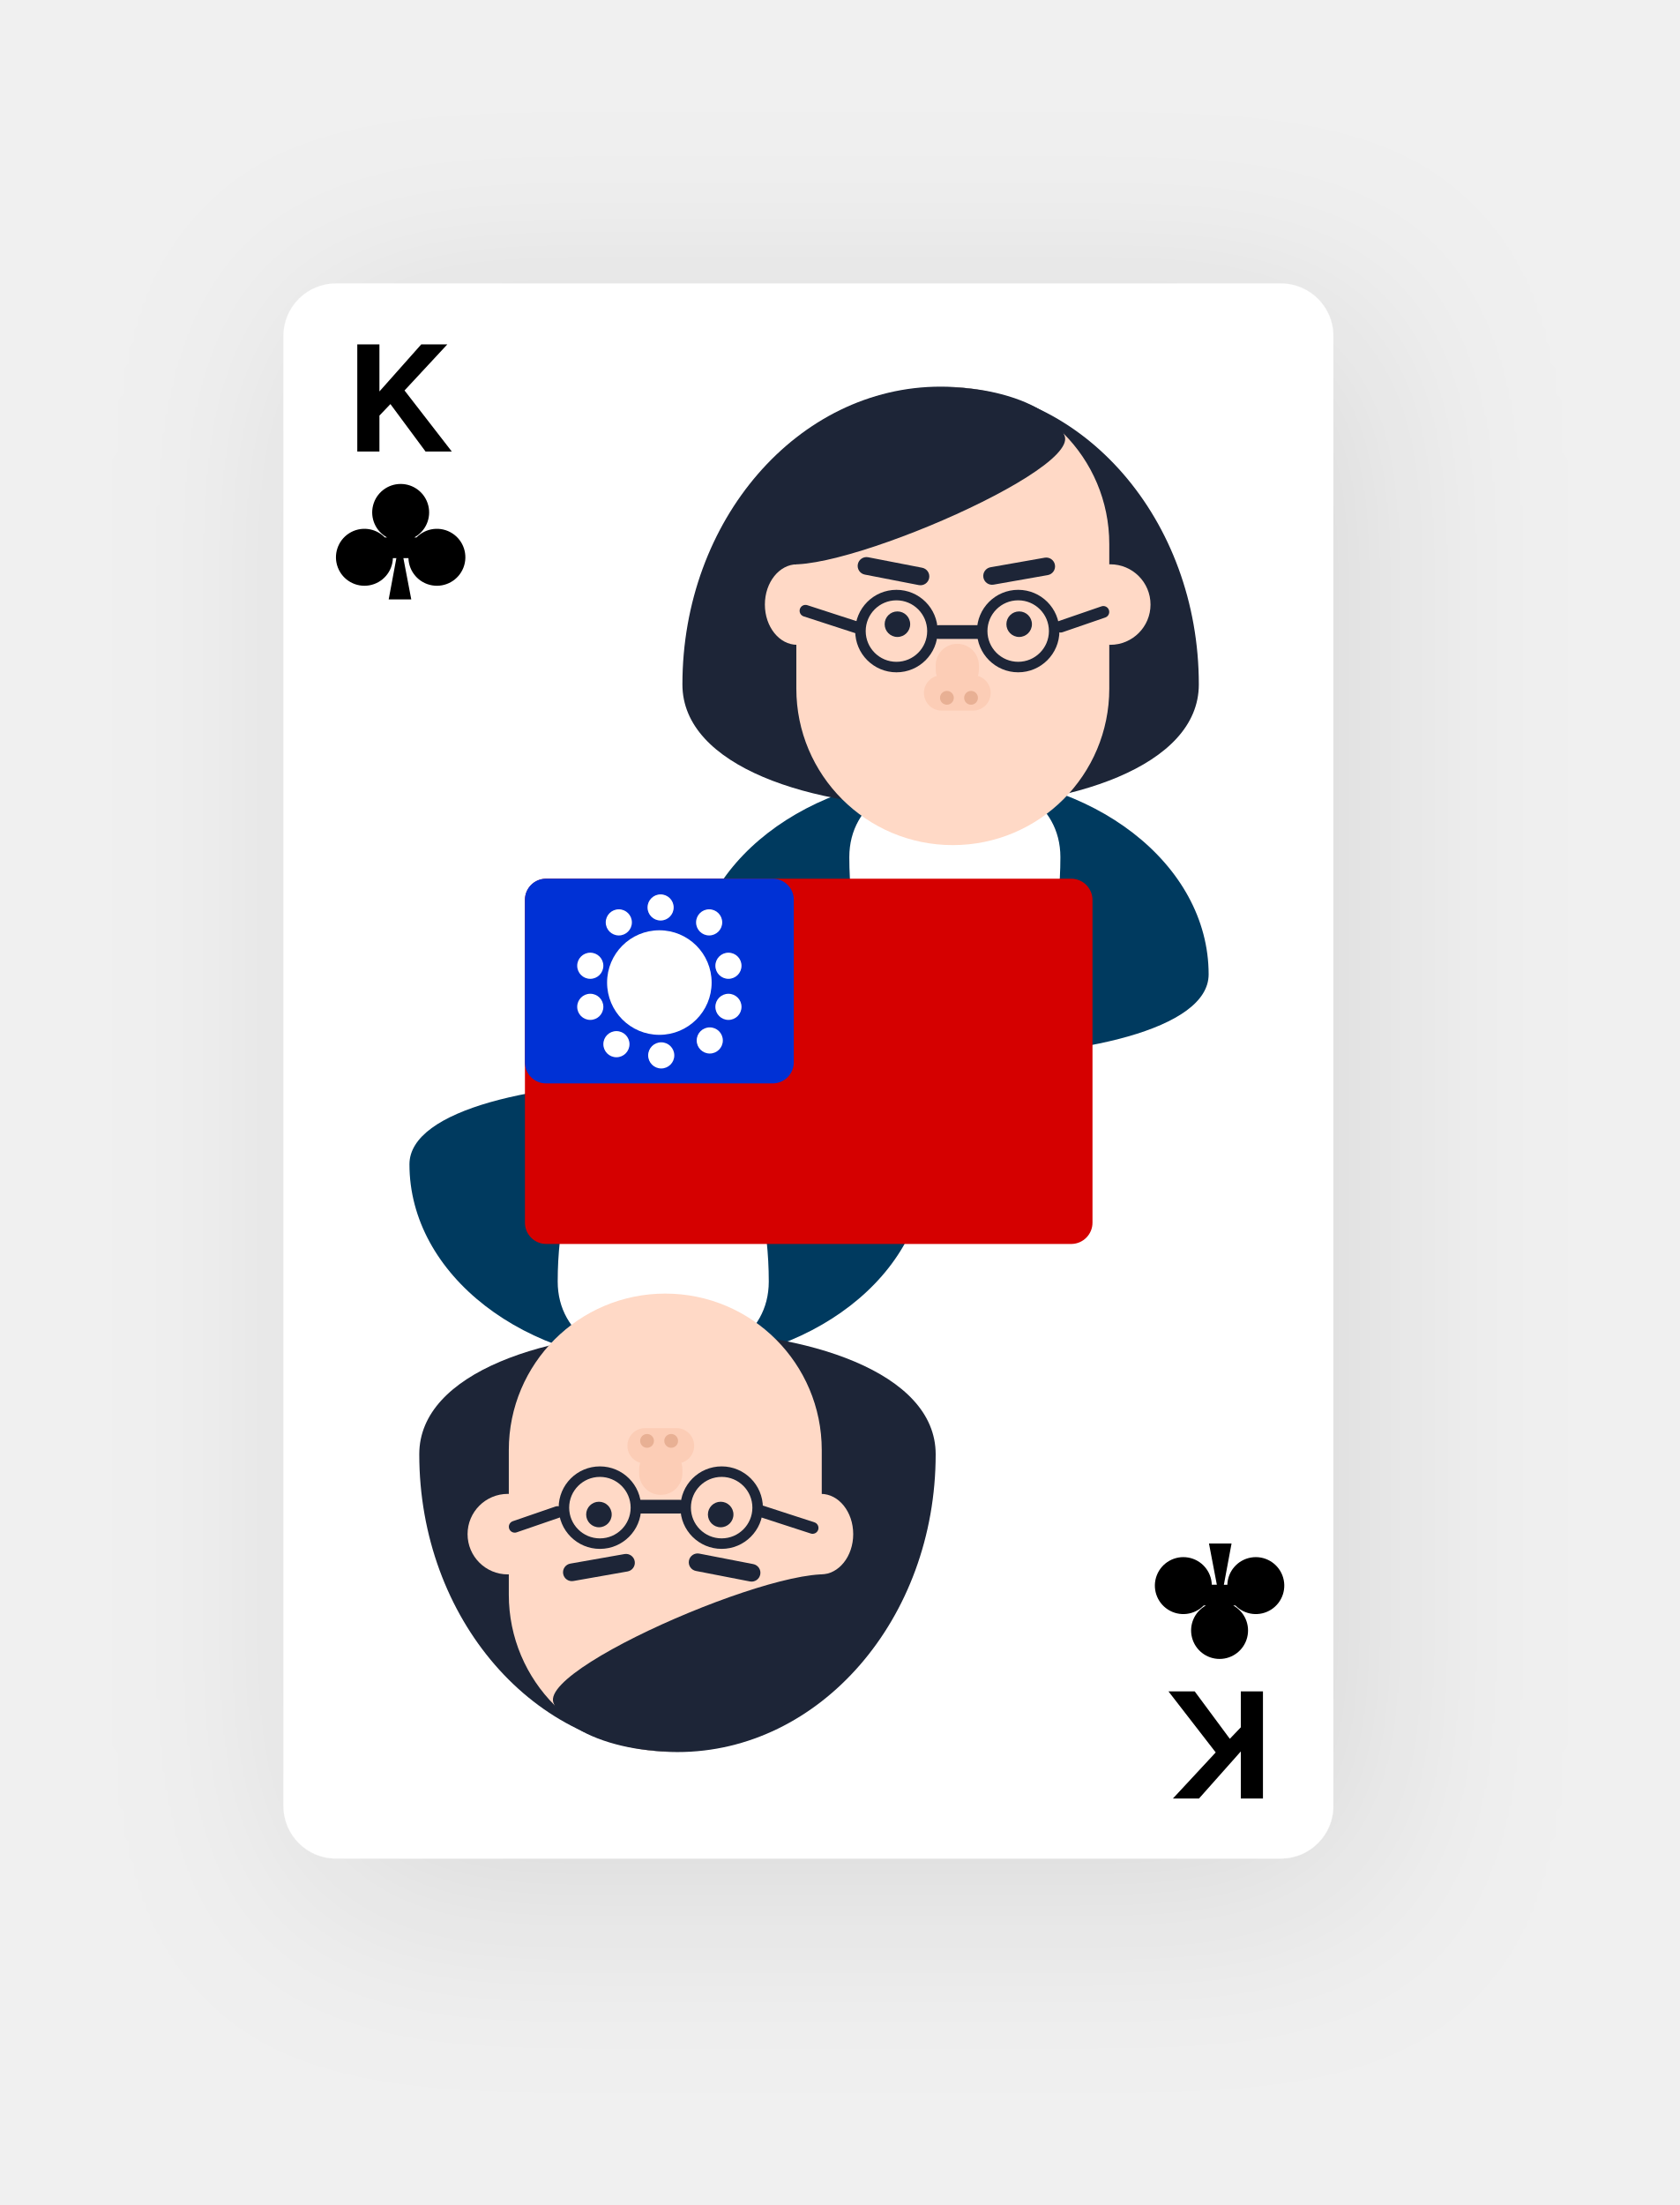
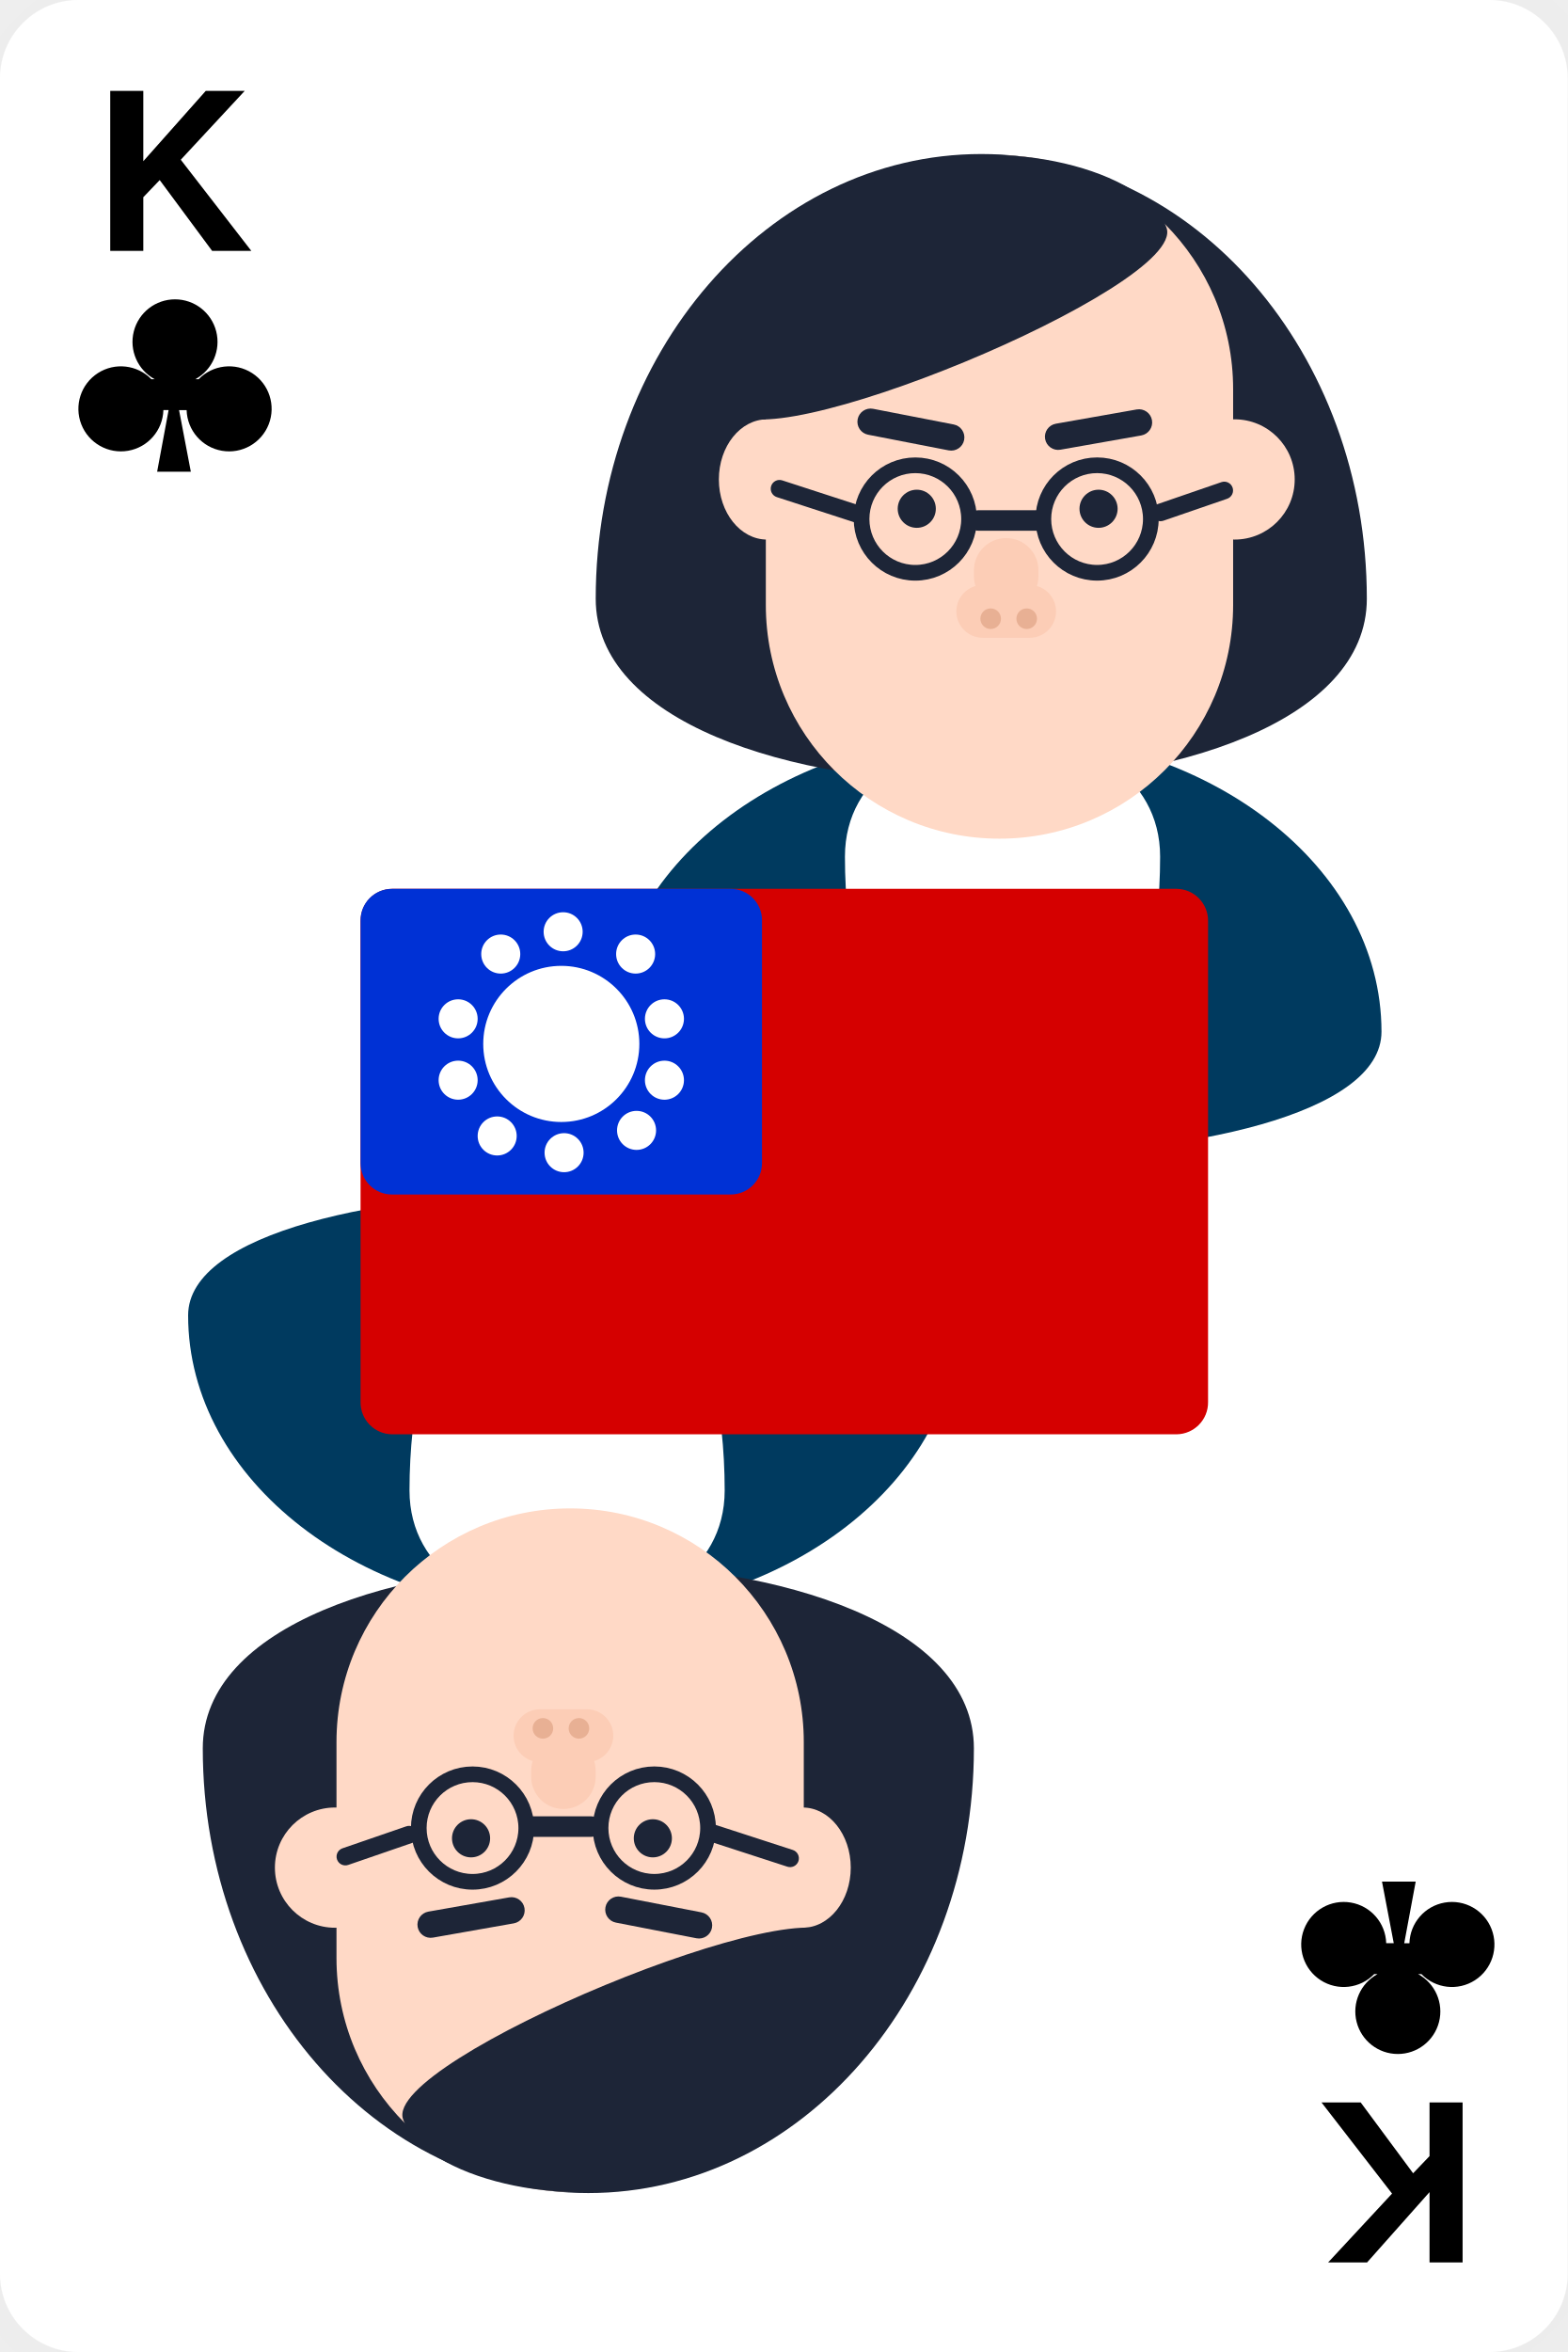
- <svg xmlns="http://www.w3.org/2000/svg" viewBox="0 0 160 210">
+ <svg xmlns="http://www.w3.org/2000/svg" viewBox="0 0 100 150">
  <defs>
    <style>
      .cls-1 {
        fill: #fff;
      }

      .cls-2 {
        font-size: 14px;
        font-family: HelveticaNeue-Bold, Helvetica Neue;
        font-weight: 700;
      }

      .cls-3 {
        fill: #003a5f;
      }

      .cls-4 {
        fill: #1d2537;
      }

      .cls-5 {
        fill: #ffd9c6;
      }

      .cls-12, .cls-6 {
        fill: none;
      }

      .cls-6 {
        stroke: #1d2537;
      }

      .cls-7 {
        fill: #fccdb6;
      }

      .cls-8 {
        fill: #e8b094;
      }

      .cls-9 {
        fill: #d50000;
      }

      .cls-10 {
        fill: #0031d5;
      }

      .cls-11 {
        stroke: none;
      }

      .cls-13 {
        filter: url(#Rectangle_1);
      }
    </style>
-     <filter id="Rectangle_1" x="0" y="0" width="160" height="210" filterUnits="userSpaceOnUse">
+     <filter id="Rectangle_1" x="0" y="0" width="100" height="150" filterUnits="userSpaceOnUse">
      <feOffset dx="3" dy="3" input="SourceAlpha" />
      <feGaussianBlur stdDeviation="10" result="blur" />
      <feFlood flood-opacity="0.102" />
      <feComposite operator="in" in2="blur" />
      <feComposite in="SourceGraphic" />
    </filter>
  </defs>
  <g id="Group_292" data-name="Group 292" transform="translate(-1520 -826)">
    <g id="Group_240" data-name="Group 240" transform="translate(746 603)">
      <g id="Symbol_5_293" data-name="Symbol 5 – 293" transform="translate(661 6)">
        <g class="cls-13" transform="matrix(1, 0, 0, 1, 113, 217)">
-           <rect id="Rectangle_1-2" data-name="Rectangle 1" class="cls-1" width="100" height="150" rx="5" transform="translate(27 27)" />
+           <rect id="Rectangle_1-2" data-name="Rectangle 1" class="cls-1" width="100" height="150" rx="5" />
        </g>
      </g>
-       <g id="Group_8" data-name="Group 8" transform="translate(0 -3)">
+       <g id="Group_8" data-name="Group 8" transform="translate(-27 -30)">
        <text id="K" class="cls-2" transform="translate(807 269)">
          <tspan x="0" y="0">K</tspan>
        </text>
        <g id="Symbol_3_130" data-name="Symbol 3 – 130" transform="translate(314.423 -53)">
          <path id="Union_2" data-name="Union 2" d="M5.023,11l.732-3.932H5.423A2.712,2.712,0,1,1,4.657,5.1h.211a2.712,2.712,0,1,1,2.591,0h.211a2.712,2.712,0,1,1-.766,1.973H6.423L7.173,11Z" transform="translate(491.577 325.085)" />
        </g>
      </g>
-       <g id="Group_9" data-name="Group 9" transform="translate(1702.328 653.085) rotate(180)">
+       <g id="Group_9" data-name="Group 9" transform="translate(1675.328 626.085) rotate(180)">
        <text id="K-2" data-name="K" class="cls-2" transform="translate(807 269)">
          <tspan x="0" y="0">K</tspan>
        </text>
        <g id="Symbol_3_131" data-name="Symbol 3 – 131" transform="translate(314.423 -53)">
          <path id="Union_2-2" data-name="Union 2" d="M5.023,11l.732-3.932H5.423A2.712,2.712,0,1,1,4.657,5.1h.211a2.712,2.712,0,1,1,2.591,0h.211a2.712,2.712,0,1,1-.766,1.973H6.423L7.173,11Z" transform="translate(491.577 325.085)" />
        </g>
      </g>
    </g>
-     <g id="Group_291" data-name="Group 291" transform="translate(1432 779.686)">
+     <g id="Group_291" data-name="Group 291" transform="translate(1405 752.686)">
      <g id="Group_81" data-name="Group 81" transform="translate(18.379 -7)">
        <path id="Path_34" data-name="Path 34" class="cls-3" d="M49.188,7.889c0,10.518-11.011,19.045-24.594,19.045S0,18.407,0,7.889,49.188-2.63,49.188,7.889Z" transform="translate(184.744 154) rotate(180)" />
        <path id="Path_35" data-name="Path 35" class="cls-1" d="M20.105,77.3c0,10.518-4.5,19.045-10.053,19.045S0,87.823,0,77.3,20.105,66.786,20.105,77.3Z" transform="translate(150.518 57.65)" />
        <path id="Path_19" data-name="Path 19" class="cls-4" d="M49.188,11.748c0,15.664-11.011,28.363-24.594,28.363S0,27.413,0,11.748,49.188-3.916,49.188,11.748Z" transform="translate(183.809 130.248) rotate(180)" />
        <rect id="Rectangle_7" data-name="Rectangle 7" class="cls-5" width="29.808" height="43.577" rx="14.904" transform="translate(145.472 90.224)" />
        <ellipse id="Ellipse_6" data-name="Ellipse 6" class="cls-5" cx="3.071" cy="3.834" rx="3.071" ry="3.834" transform="translate(142.476 107.057)" />
        <circle id="Ellipse_7" data-name="Ellipse 7" class="cls-5" cx="3.834" cy="3.834" r="3.834" transform="translate(171.54 107.057)" />
        <path id="Path_21" data-name="Path 21" class="cls-4" d="M29.936,2.223c0,3.971-9.354,10.84-15.62,10.84S0,8,0,4.033,29.936-1.748,29.936,2.223Z" transform="matrix(-0.946, 0.326, -0.326, -0.946, 172.35, 98.666)" />
        <g id="Group_70" data-name="Group 70" transform="translate(151.079 106.225)">
          <g id="Ellipse_13" data-name="Ellipse 13" class="cls-6" transform="translate(0 3.263)">
            <circle class="cls-11" cx="3.928" cy="3.928" r="3.928" />
            <circle class="cls-12" cx="3.928" cy="3.928" r="3.428" />
          </g>
          <rect id="Rectangle_17" data-name="Rectangle 17" class="cls-4" width="6.92" height="1.683" rx="0.842" transform="translate(0.411 0) rotate(11)" />
          <circle id="Ellipse_14" data-name="Ellipse 14" class="cls-4" cx="1.216" cy="1.216" r="1.216" transform="translate(2.805 5.32)" />
        </g>
        <g id="Group_71" data-name="Group 71" transform="translate(158.373 106.281)">
          <g id="Ellipse_13-2" data-name="Ellipse 13" class="cls-6" transform="translate(4.302 3.206)">
            <circle class="cls-11" cx="3.928" cy="3.928" r="3.928" />
            <circle class="cls-12" cx="3.928" cy="3.928" r="3.428" />
          </g>
          <rect id="Rectangle_17-2" data-name="Rectangle 17" class="cls-4" width="6.92" height="1.683" rx="0.842" transform="translate(4.769 1.202) rotate(-10)" />
          <rect id="Rectangle_28" data-name="Rectangle 28" class="cls-4" width="5.05" height="1.309" rx="0.655" transform="translate(0 6.573)" />
          <circle id="Ellipse_14-2" data-name="Ellipse 14" class="cls-4" cx="1.216" cy="1.216" r="1.216" transform="translate(7.107 5.264)" />
        </g>
        <rect id="Rectangle_26" data-name="Rectangle 26" class="cls-4" width="6.359" height="1.122" rx="0.561" transform="matrix(0.951, 0.309, -0.309, 0.951, 145.985, 110.777)" />
        <rect id="Rectangle_27" data-name="Rectangle 27" class="cls-4" width="5.424" height="1.122" rx="0.561" transform="translate(169.934 112.646) rotate(-19)" />
        <g id="Group_74" data-name="Group 74" transform="translate(157.625 114.631)">
          <rect id="Rectangle_18" data-name="Rectangle 18" class="cls-7" width="6.359" height="3.366" rx="1.683" transform="translate(0 2.992)" />
          <rect id="Rectangle_33" data-name="Rectangle 33" class="cls-7" width="4.115" height="4.489" rx="2.057" transform="translate(1.122 0)" />
          <rect id="Rectangle_31" data-name="Rectangle 31" class="cls-8" width="1.313" height="1.313" rx="0.656" transform="translate(3.831 4.485)" />
          <rect id="Rectangle_32" data-name="Rectangle 32" class="cls-8" width="1.313" height="1.313" rx="0.656" transform="translate(1.533 4.485)" />
        </g>
      </g>
      <g id="Group_82" data-name="Group 82" transform="translate(311.744 303.314) rotate(180)">
        <path id="Path_34-2" data-name="Path 34" class="cls-3" d="M49.188,7.889c0,10.518-11.011,19.045-24.594,19.045S0,18.407,0,7.889,49.188-2.63,49.188,7.889Z" transform="translate(184.744 154) rotate(180)" />
        <path id="Path_35-2" data-name="Path 35" class="cls-1" d="M20.105,77.3c0,10.518-4.5,19.045-10.053,19.045S0,87.823,0,77.3,20.105,66.786,20.105,77.3Z" transform="translate(150.518 57.65)" />
        <path id="Path_19-2" data-name="Path 19" class="cls-4" d="M49.188,11.748c0,15.664-11.011,28.363-24.594,28.363S0,27.413,0,11.748,49.188-3.916,49.188,11.748Z" transform="translate(183.809 130.248) rotate(180)" />
        <rect id="Rectangle_7-2" data-name="Rectangle 7" class="cls-5" width="29.808" height="43.577" rx="14.904" transform="translate(145.472 90.224)" />
        <ellipse id="Ellipse_6-2" data-name="Ellipse 6" class="cls-5" cx="3.071" cy="3.834" rx="3.071" ry="3.834" transform="translate(142.476 107.057)" />
        <circle id="Ellipse_7-2" data-name="Ellipse 7" class="cls-5" cx="3.834" cy="3.834" r="3.834" transform="translate(171.54 107.057)" />
        <path id="Path_21-2" data-name="Path 21" class="cls-4" d="M29.936,2.223c0,3.971-9.354,10.84-15.62,10.84S0,8,0,4.033,29.936-1.748,29.936,2.223Z" transform="matrix(-0.946, 0.326, -0.326, -0.946, 172.35, 98.666)" />
        <g id="Group_70-2" data-name="Group 70" transform="translate(151.079 106.225)">
          <g id="Ellipse_13-3" data-name="Ellipse 13" class="cls-6" transform="translate(0 3.263)">
            <circle class="cls-11" cx="3.928" cy="3.928" r="3.928" />
            <circle class="cls-12" cx="3.928" cy="3.928" r="3.428" />
          </g>
          <rect id="Rectangle_17-3" data-name="Rectangle 17" class="cls-4" width="6.92" height="1.683" rx="0.842" transform="translate(0.411 0) rotate(11)" />
          <circle id="Ellipse_14-3" data-name="Ellipse 14" class="cls-4" cx="1.216" cy="1.216" r="1.216" transform="translate(2.805 5.32)" />
        </g>
        <g id="Group_71-2" data-name="Group 71" transform="translate(158.373 106.281)">
          <g id="Ellipse_13-4" data-name="Ellipse 13" class="cls-6" transform="translate(4.302 3.206)">
            <circle class="cls-11" cx="3.928" cy="3.928" r="3.928" />
            <circle class="cls-12" cx="3.928" cy="3.928" r="3.428" />
          </g>
          <rect id="Rectangle_17-4" data-name="Rectangle 17" class="cls-4" width="6.92" height="1.683" rx="0.842" transform="translate(4.769 1.202) rotate(-10)" />
          <rect id="Rectangle_28-2" data-name="Rectangle 28" class="cls-4" width="5.05" height="1.309" rx="0.655" transform="translate(0 6.573)" />
          <circle id="Ellipse_14-4" data-name="Ellipse 14" class="cls-4" cx="1.216" cy="1.216" r="1.216" transform="translate(7.107 5.264)" />
        </g>
        <rect id="Rectangle_26-2" data-name="Rectangle 26" class="cls-4" width="6.359" height="1.122" rx="0.561" transform="matrix(0.951, 0.309, -0.309, 0.951, 145.985, 110.777)" />
        <rect id="Rectangle_27-2" data-name="Rectangle 27" class="cls-4" width="5.424" height="1.122" rx="0.561" transform="translate(169.934 112.646) rotate(-19)" />
        <g id="Group_74-2" data-name="Group 74" transform="translate(157.625 114.631)">
          <rect id="Rectangle_18-2" data-name="Rectangle 18" class="cls-7" width="6.359" height="3.366" rx="1.683" transform="translate(0 2.992)" />
          <rect id="Rectangle_33-2" data-name="Rectangle 33" class="cls-7" width="4.115" height="4.489" rx="2.057" transform="translate(1.122 0)" />
          <rect id="Rectangle_31-2" data-name="Rectangle 31" class="cls-8" width="1.313" height="1.313" rx="0.656" transform="translate(3.831 4.485)" />
          <rect id="Rectangle_32-2" data-name="Rectangle 32" class="cls-8" width="1.313" height="1.313" rx="0.656" transform="translate(1.533 4.485)" />
        </g>
      </g>
      <g id="Group_88" data-name="Group 88" transform="translate(6.06 4.219)">
        <path id="Path_42" data-name="Path 42" class="cls-9" d="M2,0H52.06a2.03,2.03,0,0,1,2,2.059V32.728a2.03,2.03,0,0,1-2,2.059H2a2.03,2.03,0,0,1-2-2.059V2.059A2.03,2.03,0,0,1,2,0Z" transform="translate(131.94 125.781)" />
        <rect id="Rectangle_35" data-name="Rectangle 35" class="cls-10" width="25.607" height="19.494" rx="2" transform="translate(131.94 125.781)" />
        <circle id="Ellipse_21" data-name="Ellipse 21" class="cls-1" cx="4.979" cy="4.979" r="4.979" transform="translate(139.765 130.693)" />
        <circle id="Ellipse_23" data-name="Ellipse 23" class="cls-1" cx="1.245" cy="1.245" r="1.245" transform="translate(150.079 132.827)" />
        <circle id="Ellipse_24" data-name="Ellipse 24" class="cls-1" cx="1.245" cy="1.245" r="1.245" transform="translate(150.079 136.74)" />
        <circle id="Ellipse_25" data-name="Ellipse 25" class="cls-1" cx="1.245" cy="1.245" r="1.245" transform="translate(148.3 139.941)" />
        <circle id="Ellipse_26" data-name="Ellipse 26" class="cls-1" cx="1.245" cy="1.245" r="1.245" transform="translate(143.677 141.363)" />
        <circle id="Ellipse_22" data-name="Ellipse 22" class="cls-1" cx="1.245" cy="1.245" r="1.245" transform="translate(141.899 142.786) rotate(180)" />
        <circle id="Ellipse_23-2" data-name="Ellipse 23" class="cls-1" cx="1.245" cy="1.245" r="1.245" transform="translate(139.409 139.229) rotate(180)" />
        <circle id="Ellipse_24-2" data-name="Ellipse 24" class="cls-1" cx="1.245" cy="1.245" r="1.245" transform="translate(139.409 135.317) rotate(180)" />
        <circle id="Ellipse_27" data-name="Ellipse 27" class="cls-1" cx="1.245" cy="1.245" r="1.245" transform="translate(143.617 127.274)" />
        <circle id="Ellipse_22-2" data-name="Ellipse 22" class="cls-1" cx="1.245" cy="1.245" r="1.245" transform="translate(148.241 128.696)" />
        <circle id="Ellipse_25-2" data-name="Ellipse 25" class="cls-1" cx="1.245" cy="1.245" r="1.245" transform="translate(142.127 131.186) rotate(180)" />
      </g>
    </g>
  </g>
</svg>
